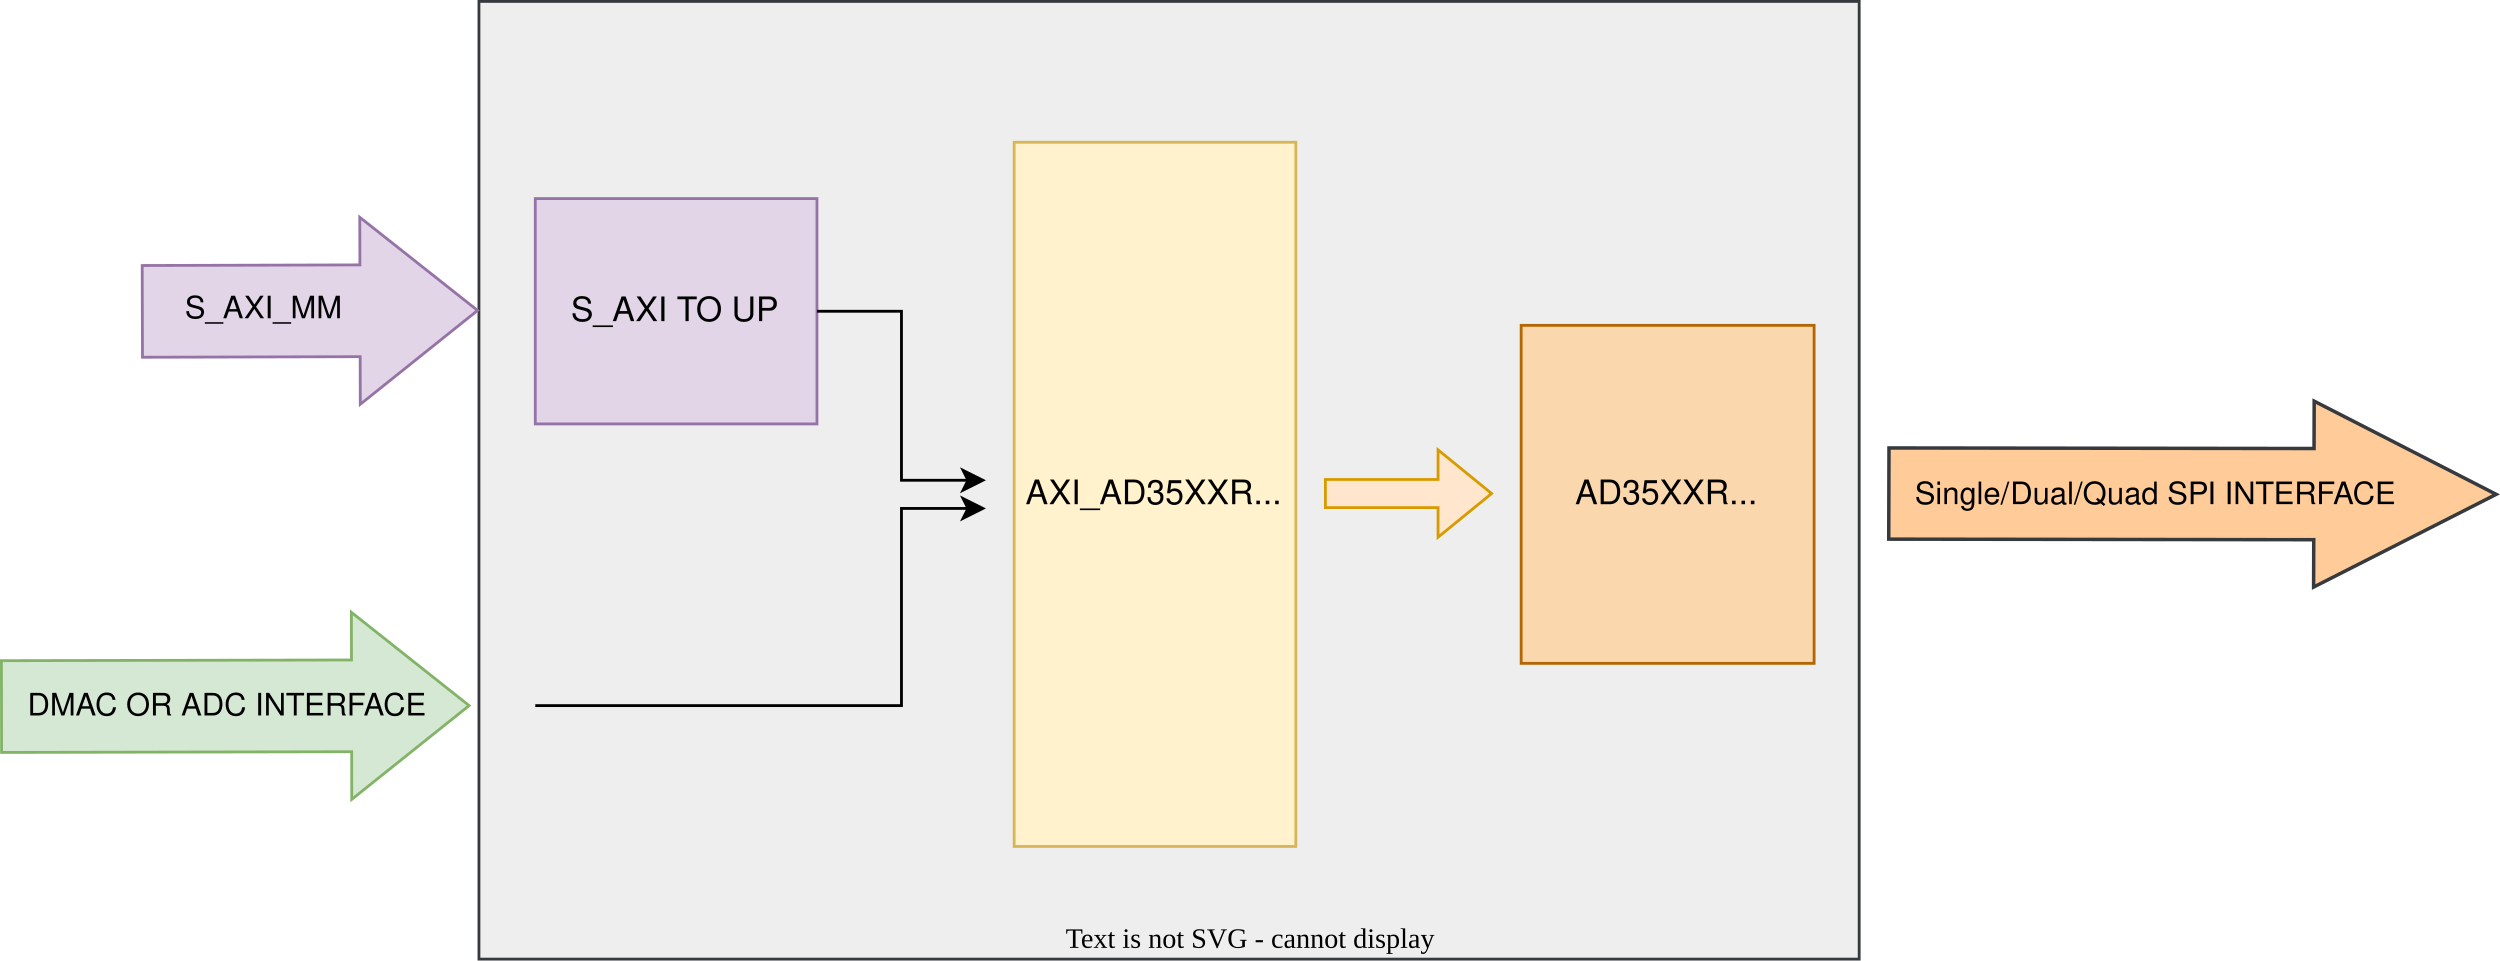
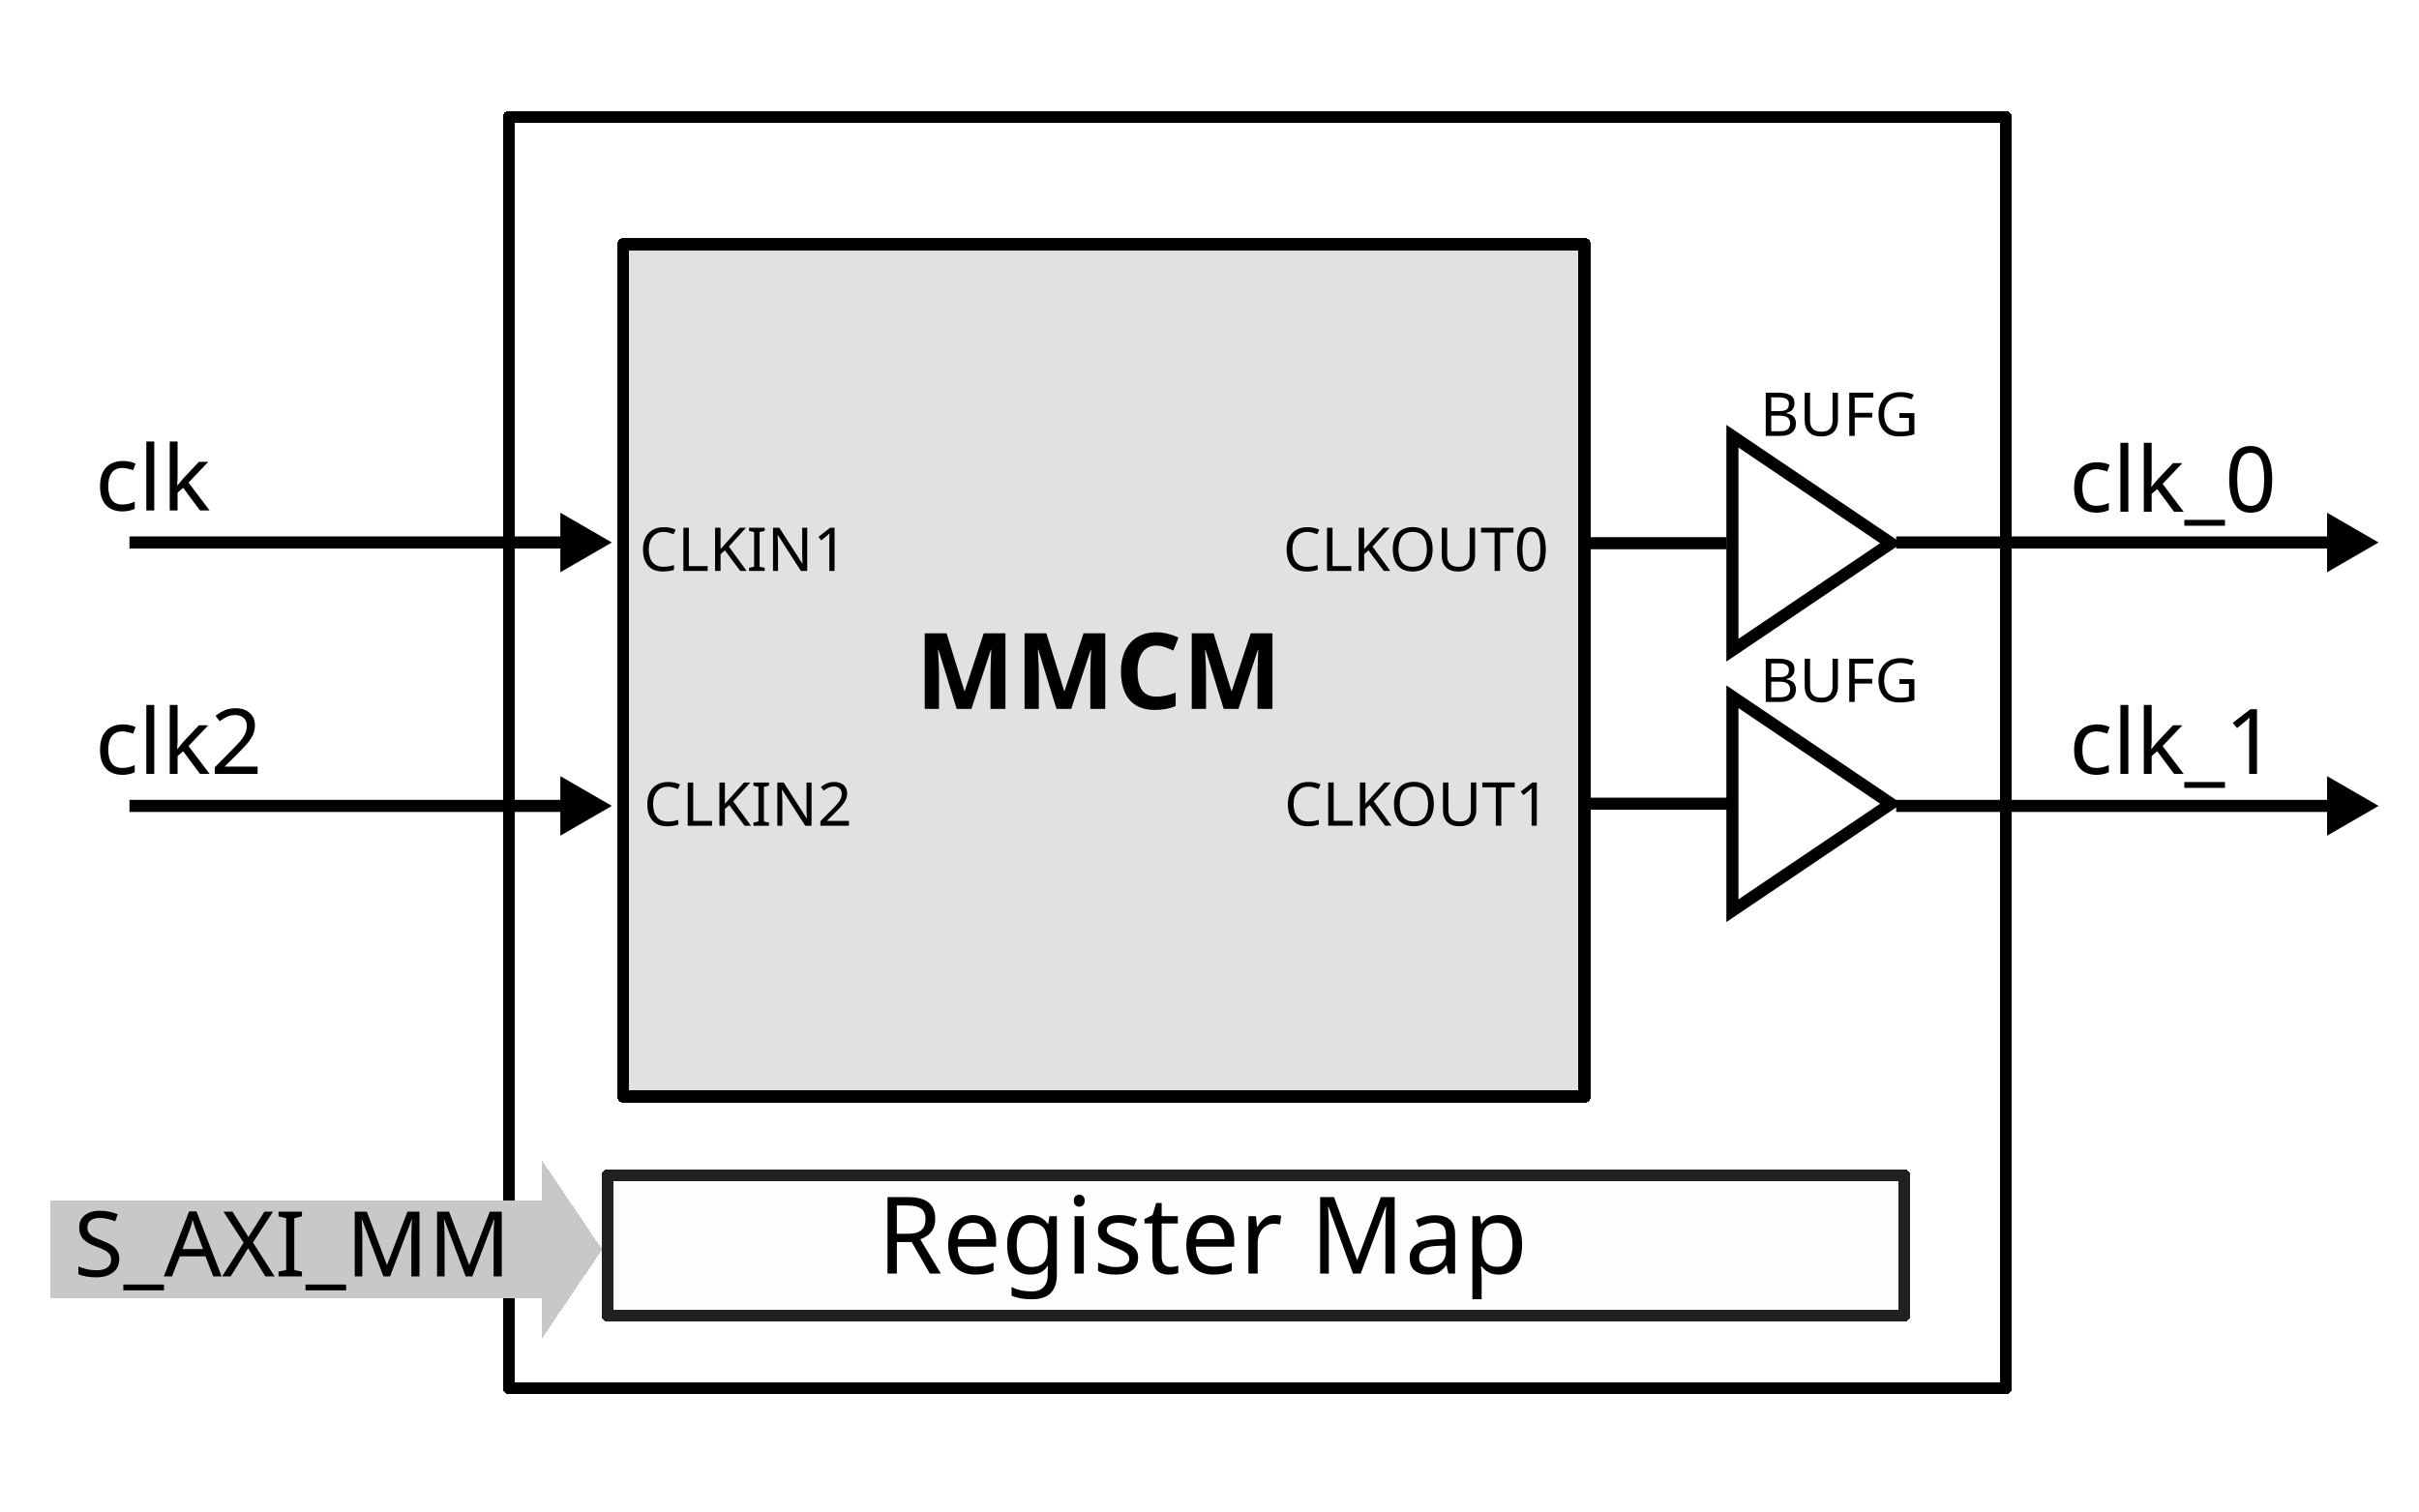
- <svg xmlns="http://www.w3.org/2000/svg" xmlns:xlink="http://www.w3.org/1999/xlink" version="1.1" width="887.531" height="341" viewBox="-0.5 -0.5 887.531 341" content="&lt;mxfile host=&quot;Electron&quot; modified=&quot;2023-05-18T08:33:39.622Z&quot; agent=&quot;5.0 (Windows NT 10.0; Win64; x64) AppleWebKit/537.36 (KHTML, like Gecko) draw.io/16.5.1 Chrome/96.0.466.110 Electron/16.0.7 Safari/537.36&quot; version=&quot;16.5.1&quot; etag=&quot;B68MBRvP5nJUCYHy4wJU&quot; type=&quot;device&quot;&gt;&lt;diagram id=&quot;lZ00L-VwlXBDNHSEjXac&quot;&gt;5Vlbc5s4FP41fqxHFyTg0Zd0m5l6k42Tad86MgibKUYeTGq7v34lI64C17FJt8n6gcCRdJDO953vnCEDPFnv/0rYZjUTPo8GCPj7AZ4OEHIAkVdlOGQGy6GZYZmEfmaCpWEe/uTaCLT1OfT5tjYxFSJKw03d6Ik45l5as7EkEbv6tEBE9bdu2JIbhrnHItP6JfTTlT4WAaX9Ew+Xq/zNEOiRNcsna8N2xXyxq5jwzQBPEiHS7G69n/BIxS6PS7buY8dosbGEx+k5C1C24AeLnvXZ9L7SQ37YRDzHPlfzwQCPd6sw5fMN89ToTqIrbat0HcknKG+DMIomIhLJcS3mx5+0b9NEfOeVEUyxi301ErPNo7gX4XHD6hV6SzxJ+b7zWLAIliQZF2ueJgc5JV/g6PgeCgSy510Jl+Vq26oCFba0kWmKLAvfZRTljQ5ke1Dxr4PKY3+kiCifvIhtt6FXj2M96HJ2zjOMhg6kGFGCAYXyFJaK4YptlOMg4nvtVq3RiQPxkNjQkvzMrwrH0l990AQxCDzPdS8CkftGIv0SwgpEpAWh3JbwiKXhj7r7NtT0G7LNFQyhDYYgxxraMk+Ln1X3uBXPice1k2pCNfw6qOmX1B2lLFny1HB05FQRhbNoZhk0++dpJP+A+f2tvN7+/Xjz8HE0uTHJJ1H5zBZSk2ucY1G4jBUhJUJcIjxWKRhK1RvpgXXo+8rHOOHb8CdbHP0psDfqNMfzkfGATKUlUu7HzPu+PDI550wsYv6ynNcSrl9WCmeVSPikFoAhsi1cB6UXCn1ApM1r7kAEwZZfizExMB5NMSHoYYBoJI8/XiTybqnuuvG+RsED5tvMa0v+hUUJsF5LwQlp5FEeioo8wDxJq/oAUQ8KTs2wf7391hn6yd2DjDqY3U2fPvcc/iBAXmv4fbqghL5W+LHdKKDULKBFV1MNf6HP14Tffl8FlEOfcLsNRJfamJ0C8Q8uoM38BENgueWvUfbOrZ/Nzg1B92Rd7q+cOgbp5t9U1s9m776A2v9RAcWtXnstoO77khIpJI5vtUmJgxaYvk0pgfWUxxQMMa5IyYVKYttNt68lHfkBKiybzkZyGbiT3QIYTSf/q37cPSknHxS6Tr276IVGjXa8sb4XNYGwvUhI0+OdvDzdG+C+qPs7DVN/bcVVvSECjd7QObM3dHpoDeEZX6xeJuhZ9HJNh29ALzEweq/LJBI3m7gmQh0SKaPLDpVpWm+6N4zbN9y5r+Z8pzZf3mQ7uDiNe/9C9/ZI1MxiozxeTCL395Aof+/ZJHJ7JpH5/c0gUUczeBWxjC8EnHZ8IbDdBXgL/Z/1St9iifUyvxc3hPKx/JdNNr38vxe++Rc=&lt;/diagram&gt;&lt;/mxfile&gt;" id="svg11">
-   <defs id="defs1" />
-   <g id="g10" transform="translate(-0.4690799)">
-     <rect x="170" y="0" width="490" height="340" fill="#eeeeee" stroke="#36393d" pointer-events="all" id="rect1" />
-     <path d="m 670.492,190.904 0.093,-32.376 150.901,0.199 0.046,-16.809 64.601,33.082 -64.803,32.913 0.046,-16.809 z" fill="#ffcc99" stroke="#36393d" stroke-miterlimit="10" pointer-events="all" id="path1" style="stroke-width:1.242" />
-     <text x="765.104" y="178.472" fill="#000000" font-family="Helvetica" font-size="11px" text-anchor="middle" id="text1">Single/Dual/Quad SPI INTERFACE</text>
-     <rect x="540" y="115" width="104" height="120" fill="#fad7ac" stroke="#b46504" pointer-events="all" id="rect2" />
-     <text x="591.5" y="178.5" fill="#000000" font-family="Helvetica" font-size="12px" text-anchor="middle" id="text2">AD35XXR...</text>
-     <rect x="360" y="50" width="100" height="250" fill="#fff2cc" stroke="#d6b656" pointer-events="all" id="rect3" />
-     <text x="409.5" y="178.5" fill="#000000" font-family="Helvetica" font-size="12px" text-anchor="middle" id="text3">AXI_AD35XXR...</text>
-     <path d="m 50.55,126.33 -0.1,-32.57 77.29,-0.22 -0.05,-16.9 41.81,33.07 -41.62,33.31 -0.05,-16.9 z" fill="#e1d5e7" stroke="#9673a6" stroke-miterlimit="10" pointer-events="all" id="path3" />
-     <text x="93.5" y="112.5" fill="#000000" font-family="Helvetica" font-size="11px" text-anchor="middle" id="text4">S_AXI_MM</text>
-     <path d="M 0.53,266.62 0.47,234.05 124.75,233.8 124.72,216.89 166.5,250 124.85,283.28 124.82,266.37 Z" fill="#d5e8d4" stroke="#82b366" stroke-miterlimit="10" pointer-events="all" id="path4" />
-     <text x="80.5" y="253.5" fill="#000000" font-family="Helvetica" font-size="11px" text-anchor="middle" id="text5">DMAC OR ADC INTERFACE</text>
-     <rect x="190" y="70" width="100" height="80" fill="#e1d5e7" stroke="#9673a6" pointer-events="all" id="rect5" />
-     <text x="239.5" y="113.5" fill="#000000" font-family="Helvetica" font-size="12px" text-anchor="middle" id="text6">S_AXI TO UP</text>
-     <path d="m 290,110 h 30 v 60 h 23.63" fill="none" stroke="#000000" stroke-miterlimit="10" pointer-events="stroke" id="path6" />
-     <path d="m 348.88,170 -7,3.5 1.75,-3.5 -1.75,-3.5 z" fill="#000000" stroke="#000000" stroke-miterlimit="10" pointer-events="all" id="path7" />
-     <path d="m 190,250 h 130 v -70 h 23.63" fill="none" stroke="#000000" stroke-miterlimit="10" pointer-events="stroke" id="path8" />
-     <path d="m 348.88,180 -7,3.5 1.75,-3.5 -1.75,-3.5 z" fill="#000000" stroke="#000000" stroke-miterlimit="10" pointer-events="all" id="path9" />
-     <path d="m 470.5,179.71 v -10 h 40 v -10.5 l 19,15.5 -19,15.5 v -10.5 z" fill="#ffe6cc" stroke="#d79b00" stroke-miterlimit="10" pointer-events="all" id="path10" />
+ <svg xmlns="http://www.w3.org/2000/svg" width="400" height="250" viewBox="0 0 400 250" id="svg4408" version="1.1">
+   <defs id="defs4410">
+     <marker style="overflow:visible" id="marker18751-6" refX="0" refY="0" orient="auto">
+       <path transform="scale(0.4,0.4)" style="fill:#000000;fill-opacity:1;fill-rule:evenodd;stroke:#000000;stroke-width:1pt;stroke-opacity:1" d="m 5.77,0 -8.65,5 0,-10 8.65,5 z" id="path18753-0" />
+     </marker>
+     <marker style="overflow:visible" id="marker18751-6-0" refX="0" refY="0" orient="auto">
+       <path transform="scale(0.4,0.4)" style="fill:#000000;fill-opacity:1;fill-rule:evenodd;stroke:#000000;stroke-width:1pt;stroke-opacity:1" d="m 5.77,0 -8.65,5 0,-10 8.65,5 z" id="path18753-0-6" />
+     </marker>
+     <marker style="overflow:visible" id="marker18751-6-0-9" refX="0" refY="0" orient="auto">
+       <path transform="scale(0.4,0.4)" style="fill:#000000;fill-opacity:1;fill-rule:evenodd;stroke:#000000;stroke-width:1pt;stroke-opacity:1" d="m 5.77,0 -8.65,5 0,-10 8.65,5 z" id="path18753-0-6-9" />
+     </marker>
+     <marker style="overflow:visible" id="marker18751-6-0-9-1" refX="0" refY="0" orient="auto">
+       <path transform="scale(0.4,0.4)" style="fill:#000000;fill-opacity:1;fill-rule:evenodd;stroke:#000000;stroke-width:1pt;stroke-opacity:1" d="m 5.77,0 -8.65,5 0,-10 8.65,5 z" id="path18753-0-6-9-1" />
+     </marker>
+     <marker style="overflow:visible" id="marker18751-6-0-9-5" refX="0" refY="0" orient="auto">
+       <path transform="scale(0.4,0.4)" style="fill:#000000;fill-opacity:1;fill-rule:evenodd;stroke:#000000;stroke-width:1pt;stroke-opacity:1" d="m 5.77,0 -8.65,5 0,-10 8.65,5 z" id="path18753-0-6-9-8" />
+     </marker>
+   </defs>
+   <g id="layer1" transform="translate(0,-802.3621)">
+     <rect style="display:inline;opacity:1;fill:#000000;fill-opacity:0;fill-rule:nonzero;stroke:#000000;stroke-width:2;stroke-linecap:square;stroke-linejoin:round;stroke-miterlimit:0;stroke-dasharray:none;stroke-dashoffset:0;stroke-opacity:1;shape-rendering:crispEdges;enable-background:new" id="rect4477" width="247.518" height="210.256" x="84.146" y="821.695" />
+     <rect y="996.762" x="100.495" height="23.183" width="214.379" id="rect4867-1-6" style="display:inline;opacity:0.87;fill:#fffeff;fill-opacity:1;fill-rule:nonzero;stroke:#000000;stroke-width:2;stroke-linecap:round;stroke-linejoin:round;stroke-miterlimit:4;stroke-dasharray:none;stroke-dashoffset:0;stroke-opacity:1;shape-rendering:crispEdges;enable-background:new" />
+     <text xml:space="preserve" style="font-style:normal;font-weight:normal;font-size:13.134px;line-height:125%;font-family:sans-serif;letter-spacing:0px;word-spacing:0px;fill:#000000;fill-opacity:1;stroke:none;stroke-width:1px;stroke-linecap:butt;stroke-linejoin:miter;stroke-opacity:1" x="209.731" y="1001.239" id="text8784-5" transform="scale(0.9883858,1.011751)">
+       <tspan x="209.731" y="1001.239" id="tspan10800" style="font-size:17.5px;text-align:center;text-anchor:middle">Register Map</tspan>
+     </text>
+     <g transform="matrix(-1,0,0,1,230.0461,462.4344)" style="display:inline;fill:#c8c8c8;fill-opacity:1;stroke:none;stroke-opacity:1;shape-rendering:crispEdges;enable-background:new" id="g5327">
+       <path style="fill:#c8c8c8;fill-opacity:1;fill-rule:evenodd;stroke:none;stroke-width:1px;stroke-linecap:round;stroke-linejoin:miter;stroke-opacity:1" d="m 130.474,546.584 10.032,14.849 0,-6.806 81.164,-3e-5 0,-8.042 0,-8.042 -81.164,3e-5 0,-6.806 -10.032,14.849" id="path5329" />
+     </g>
+     <text xml:space="preserve" style="font-style:normal;font-weight:normal;font-size:15px;line-height:125%;font-family:sans-serif;letter-spacing:0px;word-spacing:0px;fill:#000000;fill-opacity:1;stroke:none;stroke-width:1px;stroke-linecap:butt;stroke-linejoin:miter;stroke-opacity:1" x="12.193" y="1013.473" id="text8077">
+       <tspan id="tspan8079" x="12.193" y="1013.473">S_AXI_MM</tspan>
+     </text>
+     <rect style="display:inline;opacity:1;fill:#000000;fill-opacity:0.119;fill-rule:nonzero;stroke:#000000;stroke-width:2;stroke-linecap:square;stroke-linejoin:round;stroke-miterlimit:0;stroke-dasharray:none;stroke-dashoffset:0;stroke-opacity:1;shape-rendering:crispEdges;enable-background:new" id="rect4477-0" width="158.983" height="141.007" x="103.056" y="842.748" />
+     <path style="fill:none;fill-rule:evenodd;stroke:#000000;stroke-width:2;stroke-linecap:butt;stroke-linejoin:miter;stroke-miterlimit:4;stroke-dasharray:none;stroke-opacity:1;marker-end:url(#marker18751-6)" d="m 21.409,892.086 74.086,0" id="path18743-0" />
+     <path style="fill:none;fill-rule:evenodd;stroke:#000000;stroke-width:2;stroke-linecap:butt;stroke-linejoin:miter;stroke-miterlimit:4;stroke-dasharray:none;stroke-opacity:1;marker-end:url(#marker18751-6-0)" d="m 21.409,935.657 74.086,0" id="path18743-0-8" />
+     <path style="fill:none;fill-rule:evenodd;stroke:#000000;stroke-width:2;stroke-linecap:butt;stroke-linejoin:miter;stroke-miterlimit:4;stroke-dasharray:none;stroke-opacity:1;marker-end:url(#marker18751-6-0-9)" d="m 313.552,892.086 74.086,0" id="path18743-0-8-9" />
+     <path style="fill:none;fill-rule:evenodd;stroke:#000000;stroke-width:2;stroke-linecap:butt;stroke-linejoin:miter;stroke-miterlimit:4;stroke-dasharray:none;stroke-opacity:1;marker-end:url(#marker18751-6-0-9-1)" d="m 313.552,935.657 74.086,0" id="path18743-0-8-9-2" />
+     <text xml:space="preserve" style="font-style:normal;font-weight:normal;font-size:15px;line-height:125%;font-family:sans-serif;letter-spacing:0px;word-spacing:0px;fill:#000000;fill-opacity:1;stroke:none;stroke-width:1px;stroke-linecap:butt;stroke-linejoin:miter;stroke-opacity:1" x="151.337" y="919.614" id="text5815">
+       <tspan id="tspan5817" x="151.337" y="919.614" style="font-style:normal;font-variant:normal;font-weight:bold;font-stretch:normal;font-size:17.5px;font-family:sans-serif;-inkscape-font-specification:'sans-serif Bold'">MMCM</tspan>
+     </text>
+     <text xml:space="preserve" style="font-style:normal;font-weight:normal;font-size:15px;line-height:125%;font-family:sans-serif;letter-spacing:0px;word-spacing:0px;fill:#000000;fill-opacity:1;stroke:none;stroke-width:1px;stroke-linecap:butt;stroke-linejoin:miter;stroke-opacity:1" x="15.714" y="886.791" id="text5819">
+       <tspan id="tspan5821" x="15.714" y="886.791">clk</tspan>
+     </text>
+     <text xml:space="preserve" style="font-style:normal;font-weight:normal;font-size:15px;line-height:125%;font-family:sans-serif;letter-spacing:0px;word-spacing:0px;fill:#000000;fill-opacity:1;stroke:none;stroke-width:1px;stroke-linecap:butt;stroke-linejoin:miter;stroke-opacity:1" x="15.714" y="930.362" id="text5823">
+       <tspan id="tspan5825" x="15.714" y="930.362">clk2</tspan>
+     </text>
+     <text xml:space="preserve" style="font-style:normal;font-weight:normal;font-size:15px;line-height:125%;font-family:sans-serif;letter-spacing:0px;word-spacing:0px;fill:#000000;fill-opacity:1;stroke:none;stroke-width:1px;stroke-linecap:butt;stroke-linejoin:miter;stroke-opacity:1" x="342.143" y="887.005" id="text5827">
+       <tspan id="tspan5829" x="342.143" y="887.005">clk_0</tspan>
+     </text>
+     <text xml:space="preserve" style="font-style:normal;font-weight:normal;font-size:15px;line-height:125%;font-family:sans-serif;letter-spacing:0px;word-spacing:0px;fill:#000000;fill-opacity:1;stroke:none;stroke-width:1px;stroke-linecap:butt;stroke-linejoin:miter;stroke-opacity:1" x="342.143" y="930.362" id="text5831">
+       <tspan id="tspan5833" x="342.143" y="930.362">clk_1</tspan>
+     </text>
+     <text xml:space="preserve" style="font-style:normal;font-weight:normal;font-size:15px;line-height:125%;font-family:sans-serif;letter-spacing:0px;word-spacing:0px;fill:#000000;fill-opacity:1;stroke:none;stroke-width:1px;stroke-linecap:butt;stroke-linejoin:miter;stroke-opacity:1" x="105.714" y="896.791" id="text5835">
+       <tspan id="tspan5837" x="105.714" y="896.791" style="font-size:10px">CLKIN1</tspan>
+     </text>
+     <text xml:space="preserve" style="font-style:normal;font-weight:normal;font-size:15px;line-height:125%;font-family:sans-serif;letter-spacing:0px;word-spacing:0px;fill:#000000;fill-opacity:1;stroke:none;stroke-width:1px;stroke-linecap:butt;stroke-linejoin:miter;stroke-opacity:1" x="106.429" y="938.933" id="text5839">
+       <tspan id="tspan5841" x="106.429" y="938.933" style="font-size:10px">CLKIN2</tspan>
+     </text>
+     <path style="fill:none;fill-rule:evenodd;stroke:#000000;stroke-width:2;stroke-linecap:butt;stroke-linejoin:miter;stroke-miterlimit:4;stroke-dasharray:none;stroke-opacity:1" d="m 286.469,874.513 0,35.387 26.21,-17.694 z" id="path5843" />
+     <path style="fill:none;fill-rule:evenodd;stroke:#000000;stroke-width:2;stroke-linecap:butt;stroke-linejoin:miter;stroke-miterlimit:4;stroke-dasharray:none;stroke-opacity:1;marker-end:url(#marker18751-6-0-9-5)" d="m 0,4.867 74.086,0" id="path18743-0-8-9-24" />
+     <path style="fill:none;fill-rule:evenodd;stroke:#000000;stroke-width:2;stroke-linecap:butt;stroke-linejoin:miter;stroke-miterlimit:4;stroke-dasharray:none;stroke-opacity:1" d="m 286.469,917.6 0,35.387 26.21,-17.694 z" id="path5843-9" />
+     <text xml:space="preserve" style="font-style:normal;font-weight:normal;font-size:15px;line-height:125%;font-family:sans-serif;letter-spacing:0px;word-spacing:0px;fill:#000000;fill-opacity:1;stroke:none;stroke-width:1px;stroke-linecap:butt;stroke-linejoin:miter;stroke-opacity:1" x="291.01" y="874.453" id="text5928">
+       <tspan id="tspan5930" x="291.01" y="874.453" style="font-size:10px">BUFG</tspan>
+     </text>
+     <text xml:space="preserve" style="font-style:normal;font-weight:normal;font-size:15px;line-height:125%;font-family:sans-serif;letter-spacing:0px;word-spacing:0px;fill:#000000;fill-opacity:1;stroke:none;stroke-width:1px;stroke-linecap:butt;stroke-linejoin:miter;stroke-opacity:1" x="291.01" y="918.453" id="text5928-4">
+       <tspan id="tspan5930-2" x="291.01" y="918.453" style="font-size:10px">BUFG</tspan>
+     </text>
+     <path style="fill:none;fill-rule:evenodd;stroke:#000000;stroke-width:2;stroke-linecap:butt;stroke-linejoin:miter;stroke-miterlimit:4;stroke-dasharray:none;stroke-opacity:1" d="m 285.8,935.294 -23,0" id="path5956" />
+     <path style="fill:none;fill-rule:evenodd;stroke:#000000;stroke-width:2;stroke-linecap:butt;stroke-linejoin:miter;stroke-miterlimit:4;stroke-dasharray:none;stroke-opacity:1" d="m 285.495,892.207 -23,0" id="path5956-6" />
+     <text xml:space="preserve" style="font-style:normal;font-weight:normal;font-size:15px;line-height:125%;font-family:sans-serif;letter-spacing:0px;word-spacing:0px;fill:#000000;fill-opacity:1;stroke:none;stroke-width:1px;stroke-linecap:butt;stroke-linejoin:miter;stroke-opacity:1" x="212.143" y="896.791" id="text5973">
+       <tspan id="tspan5975" x="212.143" y="896.791" style="font-size:10px">CLKOUT0</tspan>
+     </text>
+     <text xml:space="preserve" style="font-style:normal;font-weight:normal;font-size:15px;line-height:125%;font-family:sans-serif;letter-spacing:0px;word-spacing:0px;fill:#000000;fill-opacity:1;stroke:none;stroke-width:1px;stroke-linecap:butt;stroke-linejoin:miter;stroke-opacity:1" x="212.345" y="938.924" id="text5973-2">
+       <tspan id="tspan5975-1" x="212.345" y="938.924" style="font-size:10px">CLKOUT1</tspan>
+     </text>
  </g>
-   <switch id="switch11" transform="translate(-0.4690799)">
-     <g requiredFeatures="http://www.w3.org/TR/SVG11/feature#Extensibility" id="g11" />
-     <a transform="translate(0,-5)" xlink:href="https://www.diagrams.net/doc/faq/svg-export-text-problems" target="_blank" id="a11">
-       <text text-anchor="middle" font-size="10px" x="50%" y="100%" id="text11">Text is not SVG - cannot display</text>
-     </a>
-   </switch>
</svg>
